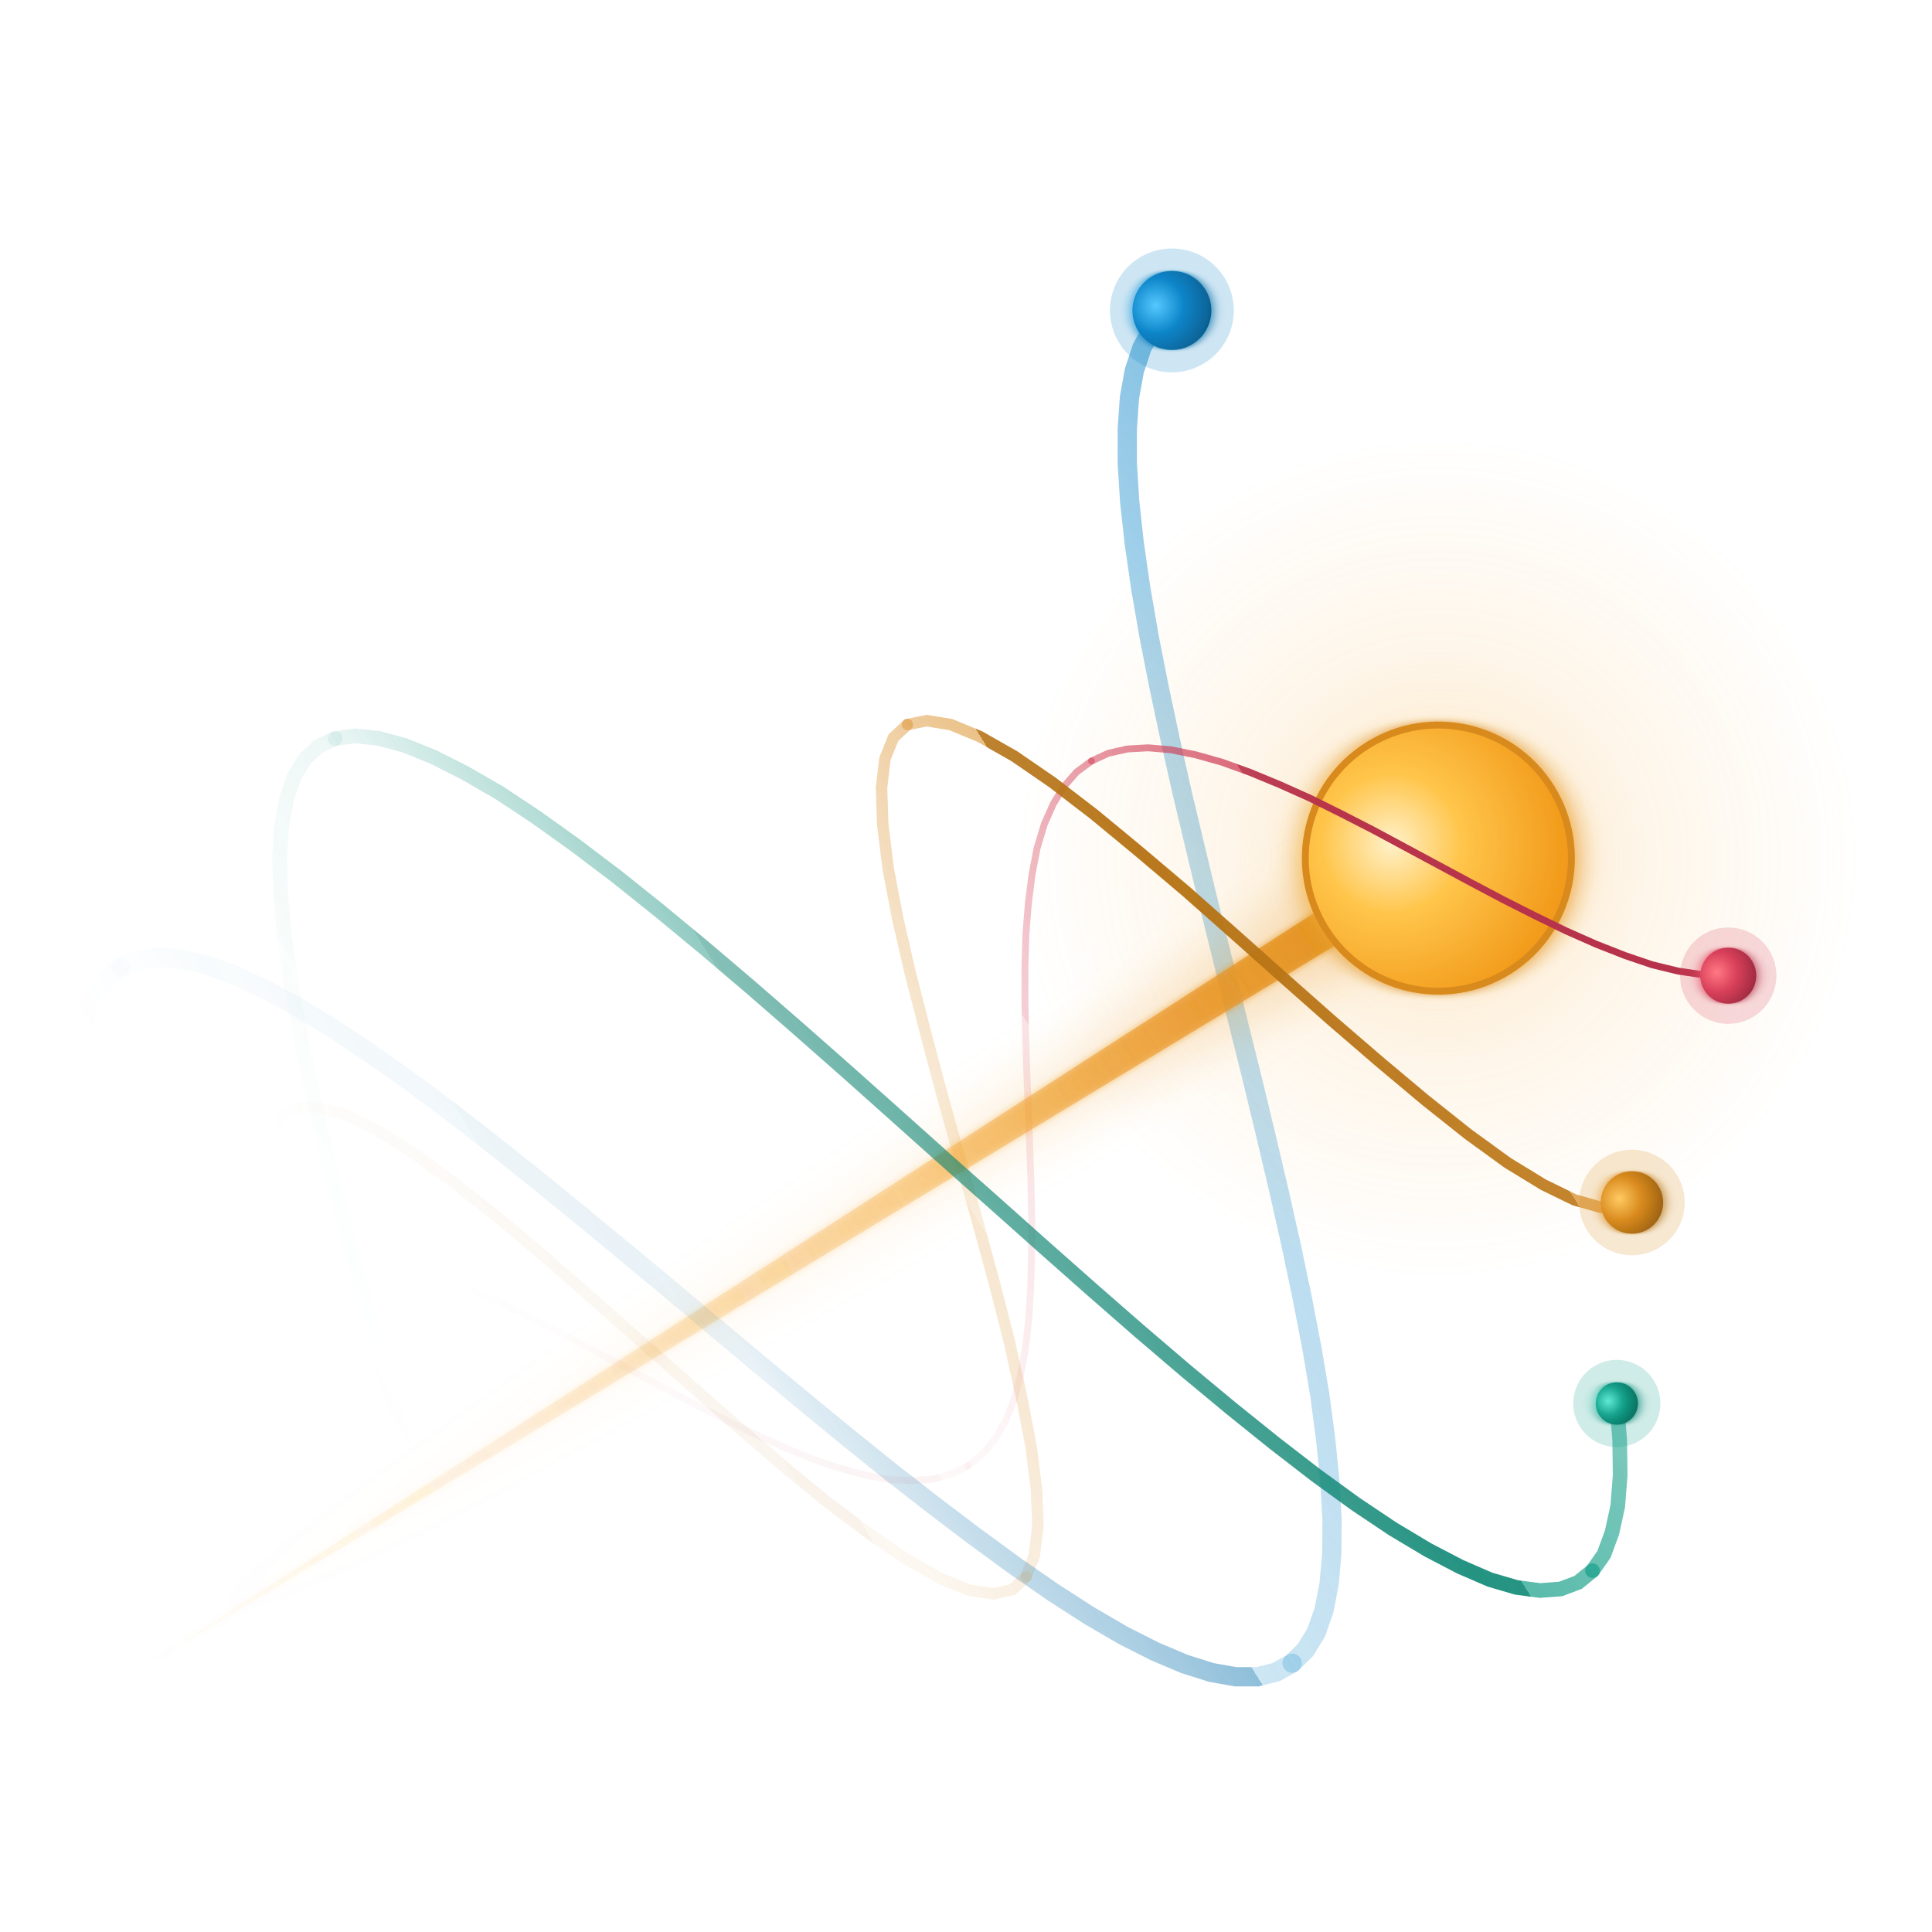
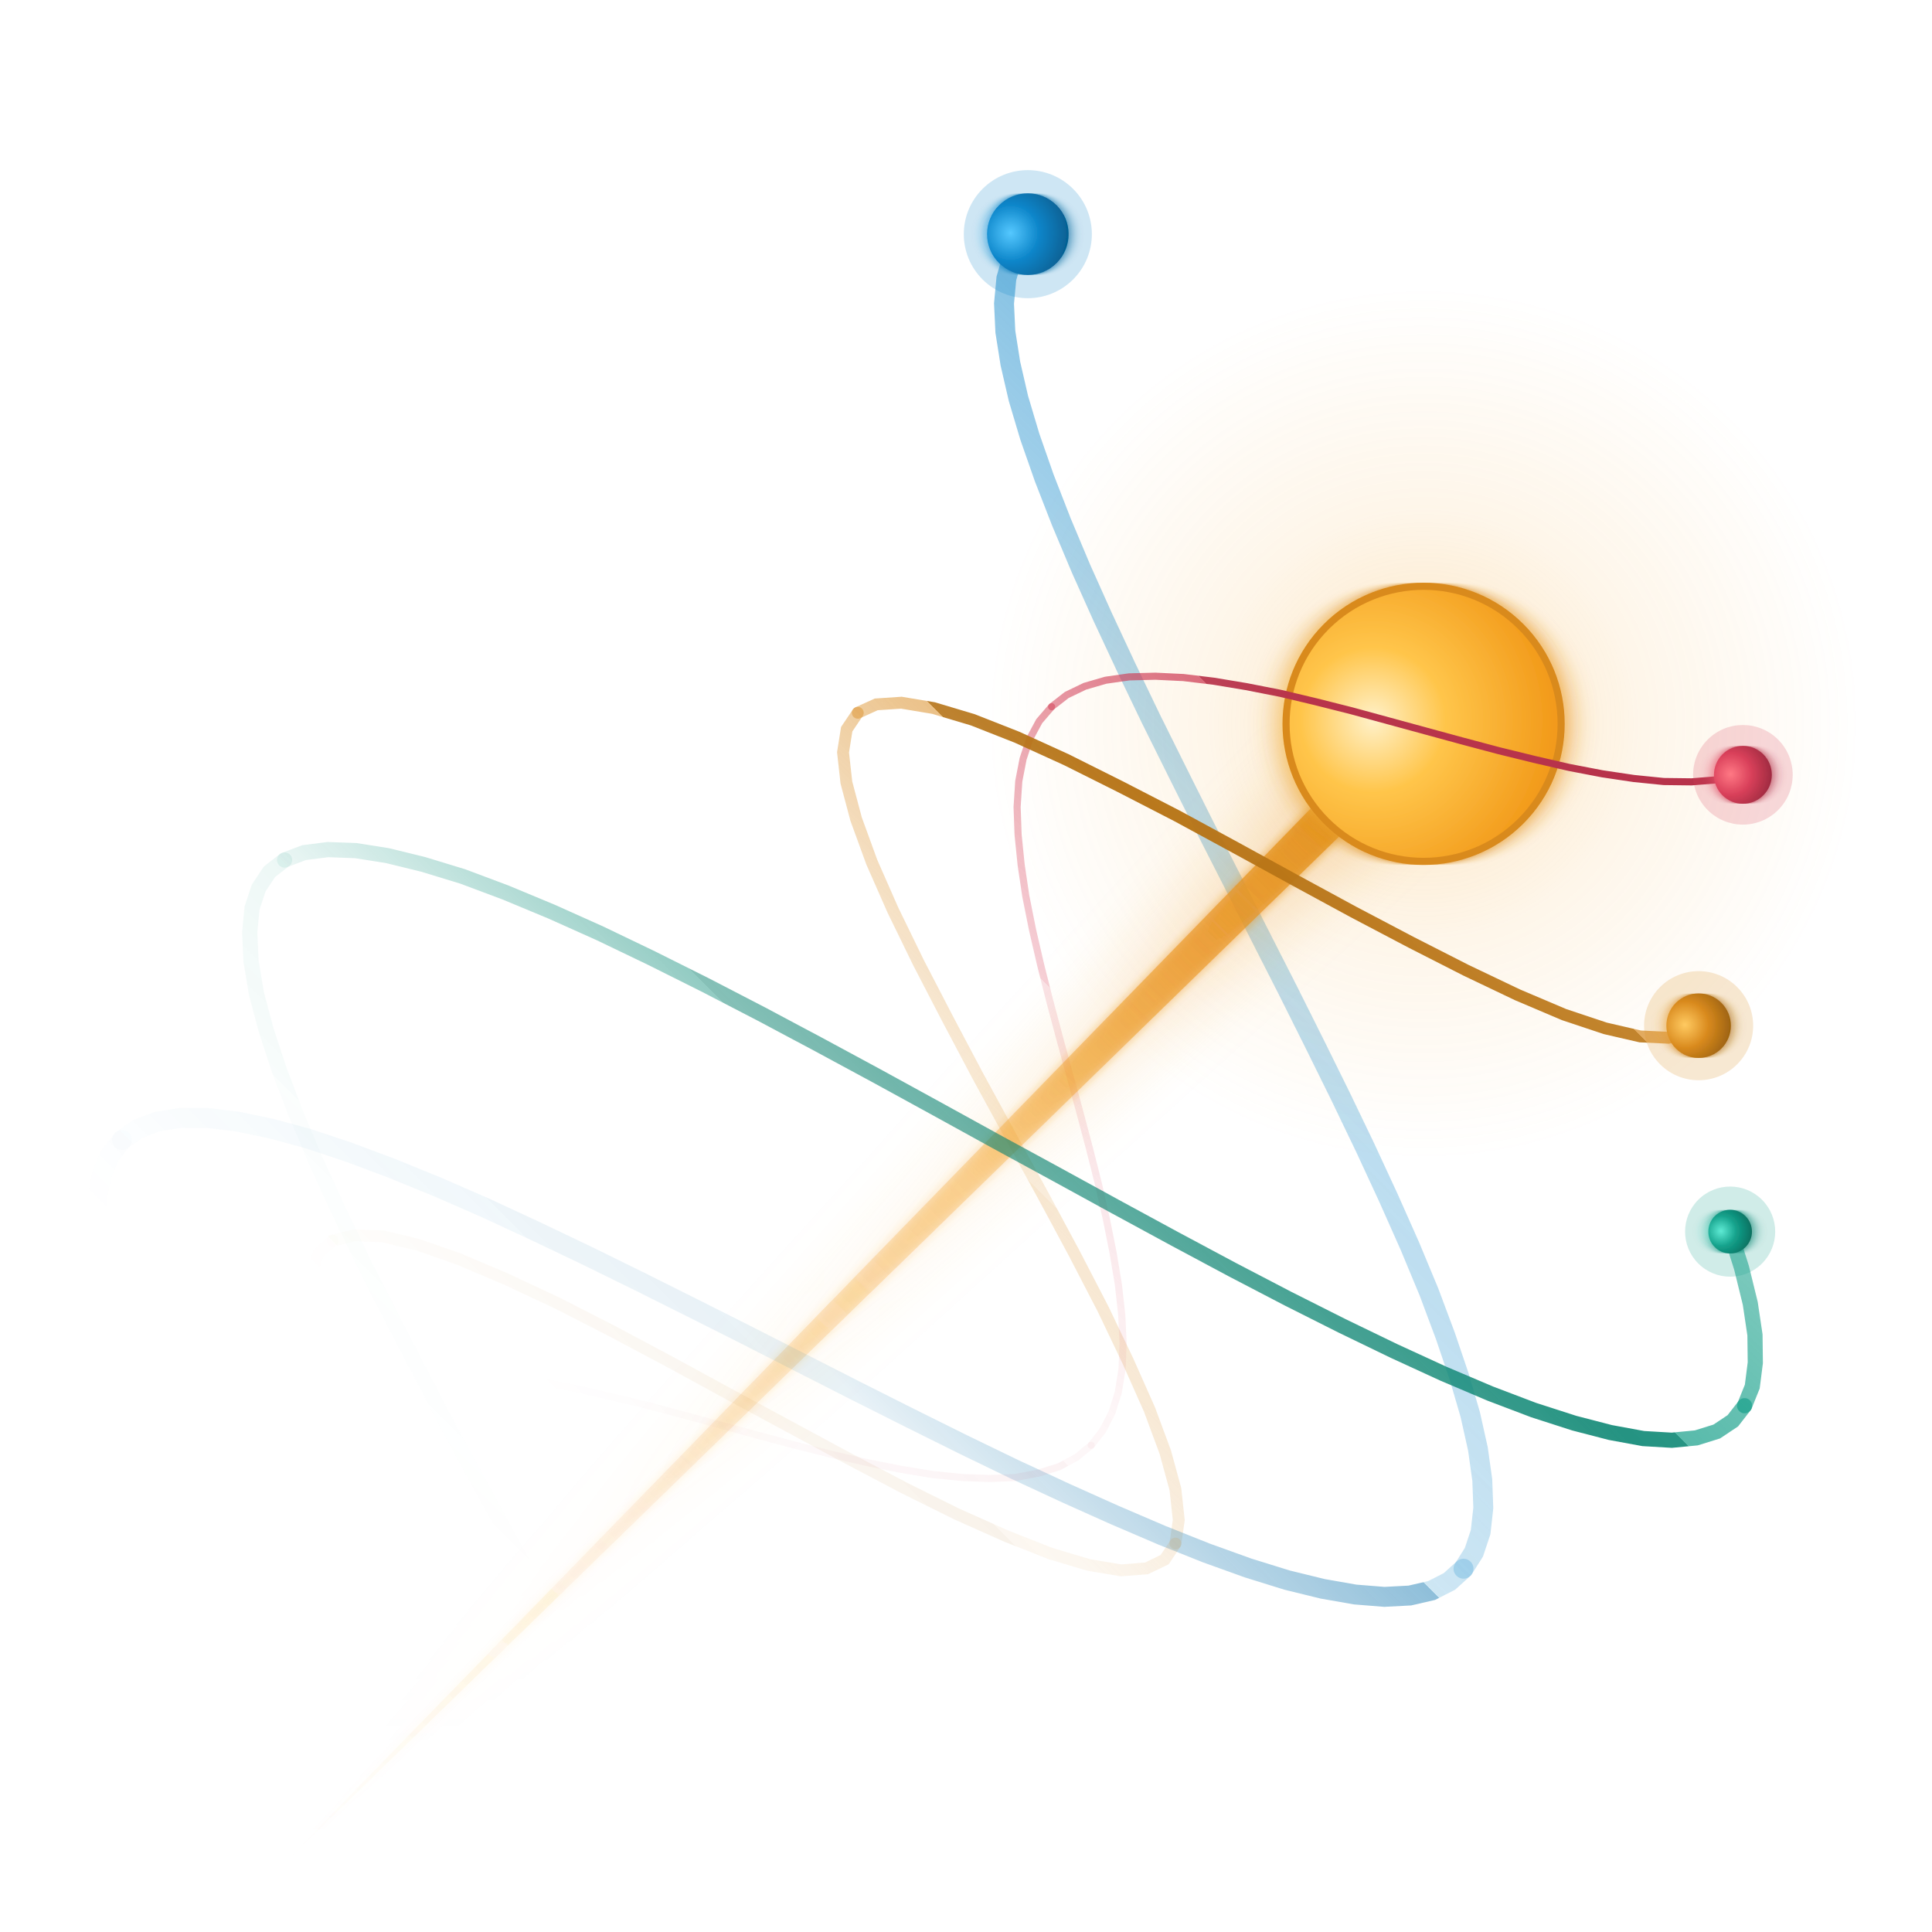
<svg xmlns="http://www.w3.org/2000/svg" width="512" height="512" aria-label="Commit Trail logo" viewBox="0 0 512 512">
  <defs>
    <linearGradient id="ts" x1="-340" x2="0" y1="0" y2="0" gradientUnits="userSpaceOnUse">
      <stop offset="0" stop-color="#f5a52c" stop-opacity="0" />
      <stop offset=".3" stop-color="#f5a52c" stop-opacity=".1" />
      <stop offset=".6" stop-color="#f5a52c" stop-opacity=".3" />
      <stop offset=".8" stop-color="#e9931f" stop-opacity=".6" />
      <stop offset="1" stop-color="#d98a1e" stop-opacity=".9" />
    </linearGradient>
    <linearGradient id="gab" x1="-540" x2="284" y1="0" y2="0" gradientUnits="userSpaceOnUse">
      <stop offset="0" stop-color="#0b84c8" stop-opacity=".5" />
      <stop offset="0" stop-color="#0979b8" stop-opacity=".8" />
      <stop offset=".1" stop-color="#086ea8" />
      <stop offset=".1" stop-color="#0870ab" stop-opacity=".9" />
      <stop offset=".2" stop-color="#0a7ebf" stop-opacity=".7" />
      <stop offset=".2" stop-color="#0b84c8" stop-opacity=".4" />
      <stop offset=".3" stop-color="#0b84c8" stop-opacity=".3" />
      <stop offset=".3" stop-color="#0b84c8" stop-opacity=".3" />
      <stop offset=".3" stop-color="#0b84c8" stop-opacity=".6" />
      <stop offset=".4" stop-color="#0977b5" stop-opacity=".8" />
      <stop offset=".4" stop-color="#086ea7" />
      <stop offset=".5" stop-color="#0871ad" stop-opacity=".9" />
      <stop offset=".5" stop-color="#0a80c2" stop-opacity=".7" />
      <stop offset=".5" stop-color="#0b84c8" stop-opacity=".4" />
      <stop offset=".6" stop-color="#0b84c8" stop-opacity=".3" />
      <stop offset=".6" stop-color="#0b84c8" stop-opacity=".3" />
      <stop offset=".7" stop-color="#0b84c8" stop-opacity=".6" />
      <stop offset=".7" stop-color="#0975b2" stop-opacity=".9" />
      <stop offset=".8" stop-color="#086da7" />
      <stop offset=".8" stop-color="#0873af" stop-opacity=".9" />
      <stop offset=".8" stop-color="#0a82c6" stop-opacity=".6" />
      <stop offset=".9" stop-color="#0b84c8" stop-opacity=".4" />
      <stop offset=".9" stop-color="#0b84c8" stop-opacity=".3" />
      <stop offset="1" stop-color="#0b84c8" stop-opacity=".4" />
      <stop offset="1" stop-color="#0b84c8" stop-opacity=".6" />
    </linearGradient>
    <linearGradient id="gfb" x1="-270" x2="14" y1="0" y2="0" gradientUnits="userSpaceOnUse">
      <stop offset="0" stop-color="#fff" stop-opacity="0" />
      <stop offset=".3" stop-color="#fff" stop-opacity=".1" />
      <stop offset=".5" stop-color="#fff" stop-opacity=".5" />
      <stop offset=".8" stop-color="#fff" />
      <stop offset="1" stop-color="#fff" />
    </linearGradient>
    <linearGradient id="gaa" x1="-409" x2="155" y1="0" y2="0" gradientUnits="userSpaceOnUse">
      <stop offset="0" stop-color="#d98a1e" stop-opacity=".5" />
      <stop offset="0" stop-color="#c87e1a" stop-opacity=".8" />
      <stop offset=".1" stop-color="#b57315" />
      <stop offset=".1" stop-color="#b87416" stop-opacity=".9" />
      <stop offset=".1" stop-color="#cf831b" stop-opacity=".7" />
      <stop offset=".2" stop-color="#d98a1e" stop-opacity=".4" />
      <stop offset=".2" stop-color="#d98a1e" stop-opacity=".3" />
      <stop offset=".3" stop-color="#d98a1e" stop-opacity=".3" />
      <stop offset=".3" stop-color="#d98a1e" stop-opacity=".5" />
      <stop offset=".3" stop-color="#c57d19" stop-opacity=".8" />
      <stop offset=".4" stop-color="#b57215" />
      <stop offset=".4" stop-color="#ba7617" stop-opacity=".9" />
      <stop offset=".4" stop-color="#d2851c" stop-opacity=".7" />
      <stop offset=".5" stop-color="#d98a1e" stop-opacity=".4" />
      <stop offset=".5" stop-color="#d98a1e" stop-opacity=".3" />
      <stop offset=".5" stop-color="#d98a1e" stop-opacity=".3" />
      <stop offset=".6" stop-color="#d98a1e" stop-opacity=".6" />
      <stop offset=".6" stop-color="#c27b18" stop-opacity=".9" />
      <stop offset=".6" stop-color="#b47215" />
      <stop offset=".7" stop-color="#bc7717" stop-opacity=".9" />
      <stop offset=".7" stop-color="#d5871d" stop-opacity=".7" />
      <stop offset=".8" stop-color="#d98a1e" stop-opacity=".4" />
      <stop offset=".8" stop-color="#d98a1e" stop-opacity=".3" />
      <stop offset=".8" stop-color="#d98a1e" stop-opacity=".3" />
      <stop offset=".9" stop-color="#d98a1e" stop-opacity=".6" />
      <stop offset=".9" stop-color="#c07918" stop-opacity=".9" />
      <stop offset=".9" stop-color="#b47215" />
      <stop offset="1" stop-color="#be7817" stop-opacity=".9" />
      <stop offset="1" stop-color="#d98a1e" stop-opacity=".6" />
    </linearGradient>
    <linearGradient id="gfa" x1="-250" x2="-4" y1="0" y2="0" gradientUnits="userSpaceOnUse">
      <stop offset="0" stop-color="#fff" stop-opacity="0" />
      <stop offset=".3" stop-color="#fff" stop-opacity=".1" />
      <stop offset=".5" stop-color="#fff" stop-opacity=".5" />
      <stop offset=".8" stop-color="#fff" />
      <stop offset="1" stop-color="#fff" />
    </linearGradient>
    <linearGradient id="gac" x1="-438" x2="248" y1="0" y2="0" gradientUnits="userSpaceOnUse">
      <stop offset="0" stop-color="#bc354d" stop-opacity=".9" />
      <stop offset="0" stop-color="#b6324a" />
      <stop offset=".1" stop-color="#c43851" stop-opacity=".8" />
      <stop offset=".1" stop-color="#d9405a" stop-opacity=".6" />
      <stop offset=".2" stop-color="#d9405a" stop-opacity=".3" />
      <stop offset=".2" stop-color="#d9405a" stop-opacity=".3" />
      <stop offset=".2" stop-color="#d9405a" stop-opacity=".4" />
      <stop offset=".3" stop-color="#d03c56" stop-opacity=".7" />
      <stop offset=".3" stop-color="#ba344c" stop-opacity=".9" />
      <stop offset=".3" stop-color="#b6334a" />
      <stop offset=".4" stop-color="#c73952" stop-opacity=".8" />
      <stop offset=".4" stop-color="#d9405a" stop-opacity=".5" />
      <stop offset=".5" stop-color="#d9405a" stop-opacity=".3" />
      <stop offset=".5" stop-color="#d9405a" stop-opacity=".3" />
      <stop offset=".5" stop-color="#d9405a" stop-opacity=".5" />
      <stop offset=".6" stop-color="#cd3b54" stop-opacity=".8" />
      <stop offset=".6" stop-color="#b8344b" />
      <stop offset=".7" stop-color="#b7334b" />
      <stop offset=".7" stop-color="#ca3a53" stop-opacity=".8" />
      <stop offset=".7" stop-color="#d9405a" stop-opacity=".5" />
      <stop offset=".8" stop-color="#d9405a" stop-opacity=".3" />
      <stop offset=".8" stop-color="#d9405a" stop-opacity=".3" />
      <stop offset=".8" stop-color="#d9405a" stop-opacity=".5" />
      <stop offset=".9" stop-color="#ca3a53" stop-opacity=".8" />
      <stop offset=".9" stop-color="#b7334b" />
      <stop offset="1" stop-color="#b9344c" />
      <stop offset="1" stop-color="#ce3b55" stop-opacity=".7" />
    </linearGradient>
    <linearGradient id="gfc" x1="-230" x2="40" y1="0" y2="0" gradientUnits="userSpaceOnUse">
      <stop offset="0" stop-color="#fff" stop-opacity="0" />
      <stop offset=".3" stop-color="#fff" stop-opacity=".1" />
      <stop offset=".5" stop-color="#fff" stop-opacity=".5" />
      <stop offset=".8" stop-color="#fff" />
      <stop offset="1" stop-color="#fff" />
    </linearGradient>
    <linearGradient id="gam" x1="-535" x2="243" y1="0" y2="0" gradientUnits="userSpaceOnUse">
      <stop offset="0" stop-color="#13a08a" stop-opacity=".3" />
      <stop offset="0" stop-color="#13a08a" stop-opacity=".4" />
      <stop offset=".1" stop-color="#13a08a" stop-opacity=".6" />
      <stop offset=".1" stop-color="#0f8b78" stop-opacity=".9" />
      <stop offset=".2" stop-color="#0e8270" />
      <stop offset=".2" stop-color="#0f8a77" stop-opacity=".9" />
      <stop offset=".3" stop-color="#129e88" stop-opacity=".6" />
      <stop offset=".3" stop-color="#13a08a" stop-opacity=".4" />
      <stop offset=".3" stop-color="#13a08a" stop-opacity=".3" />
      <stop offset=".4" stop-color="#13a08a" stop-opacity=".3" />
      <stop offset=".4" stop-color="#13a08a" stop-opacity=".6" />
      <stop offset=".5" stop-color="#0f8c79" stop-opacity=".9" />
      <stop offset=".5" stop-color="#0e8270" />
      <stop offset=".6" stop-color="#0f8976" stop-opacity=".9" />
      <stop offset=".6" stop-color="#129d87" stop-opacity=".7" />
      <stop offset=".7" stop-color="#13a08a" stop-opacity=".4" />
      <stop offset=".7" stop-color="#13a08a" stop-opacity=".3" />
      <stop offset=".7" stop-color="#13a08a" stop-opacity=".3" />
      <stop offset=".8" stop-color="#13a08a" stop-opacity=".6" />
      <stop offset=".8" stop-color="#108e7a" stop-opacity=".8" />
      <stop offset=".9" stop-color="#0e8270" />
      <stop offset=".9" stop-color="#0f8875" stop-opacity=".9" />
      <stop offset="1" stop-color="#129b86" stop-opacity=".7" />
      <stop offset="1" stop-color="#13a08a" stop-opacity=".4" />
    </linearGradient>
    <linearGradient id="gfm" x1="-262" x2="-30" y1="0" y2="0" gradientUnits="userSpaceOnUse">
      <stop offset="0" stop-color="#fff" stop-opacity="0" />
      <stop offset=".3" stop-color="#fff" stop-opacity=".1" />
      <stop offset=".5" stop-color="#fff" stop-opacity=".5" />
      <stop offset=".8" stop-color="#fff" />
      <stop offset="1" stop-color="#fff" />
    </linearGradient>
    <radialGradient id="sun" cx="38%" cy="36%" r="66%">
      <stop offset="0" stop-color="#fff1c9" />
      <stop offset=".4" stop-color="#ffc54a" />
      <stop offset="1" stop-color="#f29a1a" />
    </radialGradient>
    <radialGradient id="sg">
      <stop offset="0" stop-color="#f5a52c" stop-opacity=".3" />
      <stop offset=".5" stop-color="#f5a52c" stop-opacity=".1" />
      <stop offset="1" stop-color="#f5a52c" stop-opacity="0" />
    </radialGradient>
    <radialGradient id="db" cx="36%" cy="34%" r="72%">
      <stop offset="0" stop-color="#55c8ff" />
      <stop offset=".5" stop-color="#0b84c8" />
      <stop offset="1" stop-color="#065f91" />
    </radialGradient>
    <radialGradient id="da" cx="36%" cy="34%" r="72%">
      <stop offset="0" stop-color="#ffca61" />
      <stop offset=".5" stop-color="#d98a1e" />
      <stop offset="1" stop-color="#9c6210" />
    </radialGradient>
    <radialGradient id="dc" cx="36%" cy="34%" r="72%">
      <stop offset="0" stop-color="#ff7884" />
      <stop offset=".5" stop-color="#d9405a" />
      <stop offset="1" stop-color="#9e2a40" />
    </radialGradient>
    <radialGradient id="dm" cx="36%" cy="34%" r="72%">
      <stop offset="0" stop-color="#5eead4" />
      <stop offset=".5" stop-color="#13a08a" />
      <stop offset="1" stop-color="#0b6f5f" />
    </radialGradient>
    <mask id="mkb" width="324" height="304" x="-290" y="-152" maskUnits="userSpaceOnUse">
      <path fill="url(#gfb)" d="M-270-144H14v288h-284z" />
    </mask>
    <mask id="mka" width="286" height="212" x="-270" y="-106" maskUnits="userSpaceOnUse">
      <path fill="url(#gfa)" d="M-250-98H-4V98h-246z" />
    </mask>
    <mask id="mkc" width="310" height="156" x="-250" y="-78" maskUnits="userSpaceOnUse">
      <path fill="url(#gfc)" d="M-230-70H40V70h-270z" />
    </mask>
    <mask id="mkm" width="272" height="340" x="-282" y="-170" maskUnits="userSpaceOnUse">
      <path fill="url(#gfm)" d="M-262-162h232v324h-232z" />
    </mask>
    <filter id="glow" width="200%" height="200%" x="-50%" y="-50%">
      <feGaussianBlur result="b" stdDeviation="2.2" />
      <feMerge>
        <feMergeNode in="b" />
        <feMergeNode in="SourceGraphic" />
      </feMerge>
    </filter>
    <filter id="soft" width="200%" height="200%" x="-50%" y="-50%">
      <feGaussianBlur result="b" stdDeviation="1" />
      <feMerge>
        <feMergeNode in="b" />
        <feMergeNode in="SourceGraphic" />
      </feMerge>
    </filter>
    <filter id="haze" width="140%" height="700%" x="-20%" y="-300%">
      <feGaussianBlur stdDeviation="6" />
    </filter>
  </defs>
-   <g transform="translate(-12.8 -54.7) scale(1.216)">
-     <g fill="none" stroke-linecap="round" transform="translate(324 232) rotate(-32)">
+   <g transform="translate(-30.0 -99.8) scale(1.257)">
+     <g fill="none" stroke-linecap="round" transform="translate(324 232) rotate(-45)">
      <g mask="url(#mkb)">
        <g>
          <animateTransform attributeName="transform" dur="3.5s" from="0 0" repeatCount="indefinite" to="-270.5 0" type="translate" />
          <path stroke="url(#gab)" stroke-width="4.2" d="m-540.5-125.5 4-3.3 4-2.1 4-1 4 .1" />
          <path stroke="url(#gab)" stroke-width="4.2" d="m-388.3 131.6 4-1.6 4-2.6 4-3.8 4-4.8 4-5.9 4-6.8 4-7.8 4-8.6 4-9.4 4-10 4.1-10.7 4-11.2 4-11.7 4-11.9 4-12.1 4-12.3 4-12.3 4-12.1 4-12 4-11.6 4-11.2 4-10.8 4-10.1 4-9.4 4-8.7 4-7.8 4-6.9 4-5.9 4-4.9 4-3.9 4-2.7 4-1.6 4.1-.5" />
          <path stroke="url(#gab)" stroke-width="4.2" d="m-120 131.9 4-.9 4-2 4-3.2 4-4.3 4-5.3 4-6.3 4-7.3 4-8.1 4.1-9 4-9.7 4-10.4 4-10.9 4-11.4 4-11.8 4-12 4-12.3 4-12.2 4-12.3 4-12 4-11.9 4-11.4 4-11 4-10.5 4-9.8 4-9.1 4-8.3 4-7.4 4-6.4 4-5.5 4-4.4 4.1-3.4 4-2.2 4-1.1 4 .1" />
          <path stroke="url(#gab)" stroke-width="4.2" d="m152.3 131.7 4-1.5 4-2.6 4-3.6 4-4.8 4-5.8 4.1-6.7 4-7.7 4-8.6 4-9.3 4-10 4-10.6 4-11.2 4-11.6 4-11.9 4-12.1 4-12.3 4-12.3 4-12.1 4-12 4-11.7 4-11.2 4-10.8 4-10.2 4-9.5 4-8.7 4-7.9 4-7 4.1-6 4-5 4-3.9 4-2.8 4-1.7 4-.6" />
        </g>
      </g>
      <g mask="url(#mka)">
        <g>
          <animateTransform attributeName="transform" dur="2.25s" from="0 0" repeatCount="indefinite" to="-158.7 0" type="translate" />
          <path stroke="url(#gaa)" stroke-width="2.5" d="m-408.7-81.8 4-3.2 4-1" />
          <path stroke="url(#gaa)" stroke-width="2.5" d="m-320.2 85.9 4.1-1.8 4-3.9 4-5.9 4-7.8 4-9.5 4.1-10.9 4-12.1 4-13 4-13.5 4.1-13.7 4-13.5 4-13 4-12.2 4.1-11.1 4-9.6 4-8 4-6.1 4.1-4.1 4-2 4 .2" />
          <path stroke="url(#gaa)" stroke-width="2.5" d="m-159.2 85.2 4-3 4.1-5.1 4-7 4-8.7 4-10.4 4.1-11.6 4-12.6 4-13.3 4-13.7 4-13.6 4.1-13.3 4-12.6 4-11.6 4-10.3 4.1-8.8 4-6.9 4-5 4-2.9 4.1-.8" />
          <path stroke="url(#gaa)" stroke-width="2.5" d="m-2.2 85.8 4-2 4-4.2 4-6.2 4.1-8 4-9.7 4-11.1 4-12.2L30 19.3l4-13.5 4-13.7 4-13.5 4.1-12.9 4-12.1 4-10.9 4-9.5 4-7.7 4.1-5.9 4-3.8 4-1.7 4 .5" />
        </g>
      </g>
      <g mask="url(#mkc)">
        <g>
          <animateTransform attributeName="transform" dur="1.5s" from="0 0" repeatCount="indefinite" to="-207.7 0" type="translate" />
          <path stroke="url(#gac)" stroke-width="1.5" d="m-361.5 57.7 4-1.2 4-2 4-2.7 4-3.6 4-4.3 4-4.9 4-5.4 4-6 4-6.4 4-6.7 4.1-6.9 4-7 4-7 4-6.9 4-6.7 4-6.5 4-6 4-5.6 4-5 4-4.4 4-3.7 4-2.9 4-2.1 4.1-1.3 4-.5 4 .4" />
          <path stroke="url(#gac)" stroke-width="1.5" d="m-157.1 58 4-.5 4-1.3 4-2.1 4-2.9 4-3.7 4-4.4 4-5 4-5.6 4-6 4.1-6.5 4-6.7 4-6.9 4-7 4-7 4-6.9 4-6.7 4-6.4 4-6 4-5.4 4-4.9 4-4.3 4.1-3.6 4-2.7 4-2 4-1.2 4-.3" />
          <path stroke="url(#gac)" stroke-width="1.5" d="m51.3 58 4-.6 4-1.5 4-2.3 4-3.1 4-3.8 4-4.5 4.1-5.1 4-5.6 4-6.2 4-6.5 4-6.7 4-7 4-7 4-7 4-6.9 4-6.6 4-6.3 4-5.9 4-5.4 4.1-4.8 4-4.1 4-3.4 4-2.7 4-1.8 4-1 4-.2" />
        </g>
      </g>
      <g mask="url(#mkm)">
        <g>
          <animateTransform attributeName="transform" dur="5s" from="0 0" repeatCount="indefinite" to="-272.9 0" type="translate" />
          <path stroke="url(#gam)" stroke-width="3.2" d="m-534.9 0 4-13.8 4-13.7 4-13.5 4-13.1 4-12.7 4-12.1 4-11.4 4-10.7 4-9.8 4.1-8.8 4-7.8 4-6.8 4-5.6 4-4.4 4-3.2 4-1.9 4-.7 4 .6" />
          <path stroke="url(#gam)" stroke-width="3.2" d="m-326.4 149.4 4-1.8 4-3.1 4-4.3 4-5.6 4-6.6 4-7.8 4-8.8 4-9.7 4.1-10.6 4-11.4 4-12 4-12.7 4-13.1 4-13.4 4-13.7 4-13.8 4-13.9 4-13.7 4-13.5 4.1-13.1 4-12.7 4-12.2 4-11.4 4-10.7 4-9.9 4-8.9 4-7.9 4-6.9 4-5.6 4.1-4.5 4-3.3 4-2 4-.8 4 .5" />
          <path stroke="url(#gam)" stroke-width="3.2" d="m-53.8 149.5 4-1.7 4-3.1 4.1-4.2 4-5.4 4-6.6 4-7.7 4-8.7 4-9.7 4-10.5 4-11.4 4-12 4-12.6 4-13 4.1-13.5 4-13.6 4-13.9 4-13.8 4-13.7 4-13.5 4-13.2 4-12.8 4-12.1 4-11.6 4.1-10.7 4-9.9 4-9 4-8 4-6.9 4-5.8 4-4.6 4-3.3 4-2.1 4-.9 4.1.5" />
          <path stroke="url(#gam)" stroke-width="3.2" d="m218.9 149.6 4-1.7 4-2.9 4-4.2 4-5.3 4-6.5 4-7.6" />
        </g>
      </g>
      <path fill="url(#ts)" d="m-340 0 330-11v22Z" filter="url(#haze)" opacity=".3" />
      <path fill="url(#ts)" d="M-340 0-8-4.5v9Z" filter="url(#soft)" />
      <circle r="92" fill="url(#sg)">
        <animate attributeName="r" dur="1.25s" repeatCount="indefinite" values="92;100;92" />
        <animate attributeName="opacity" dur="1.25s" repeatCount="indefinite" values="1;.8;1" />
      </circle>
      <circle r="29" fill="url(#sun)" stroke="#d98a1e" stroke-width="1.5" filter="url(#glow)" />
      <g mask="url(#mkb)">
        <g>
          <animateTransform attributeName="transform" dur="3.5s" from="0 0" repeatCount="indefinite" to="-270.5 0" type="translate" />
          <path stroke="url(#gab)" stroke-width="4.2" d="m-524.5-131.8 4 1.3 4.1 2.4 4 3.5 4 4.6 4 5.7 4 6.6 4 7.5 4 8.4 4 9.3 4 9.9 4 10.5 4 11.1 4 11.6 4 11.8 4 12.1 4 12.3 4 12.3 4 12.1 4 12.1 4 11.7 4 11.3 4 10.9 4 10.2 4.1 9.6 4 8.9 4 8 4 7.1 4 6.2 4 5.1 4 4.1 4 3 4 1.8 4 .8 4-.4" />
          <path stroke="url(#gab)" stroke-width="4.2" d="m-256.1-132 4 .7 4 1.8 4 2.9 4 4 4 5.1 4 6.1 4 7 4 8 4 8.8 4 9.5 4 10.2 4 10.9 4 11.3 4 11.7 4 12 4 12.1 4 12.3 4 12.3 4 12.1 4 11.9 4 11.5 4.1 11.2 4 10.5 4 10 4 9.3 4 8.5 4 7.6 4 6.6 4 5.7 4 4.7 4 3.6 4 2.5 4 1.3 4 .2" />
          <path stroke="url(#gab)" stroke-width="4.2" d="m16.2-131.8 4 1.2 4 2.3 4 3.4 4 4.5 4 5.6 4 6.5 4 7.5 4 8.3 4 9.2 4 9.8 4 10.5 4 11.1 4 11.5 4 11.8 4 12.1 4 12.3 4 12.2 4 12.3 4.1 12 4 11.7 4 11.4 4 10.9 4 10.3 4 9.7 4 8.9 4 8.1 4 7.1 4 6.3 4 5.2 4 4.2 4 3.1 4 1.9 4 .9 4-.3" />
        </g>
      </g>
      <circle cx="14" cy="-132" r="13.5" fill="#0b84c8" opacity=".2">
        <animate attributeName="cy" dur="3.5s" repeatCount="indefinite" values="-132.0;-122.0;-93.3;-50.5;0.0;50.5;93.3;122.0;132.0;122.0;93.3;50.5;0.0;-50.5;-93.3;-122.0;-132.0" />
      </circle>
      <circle cx="14" cy="-132" r="8.6" fill="url(#db)" filter="url(#soft)">
        <animate attributeName="cy" dur="3.5s" repeatCount="indefinite" values="-132.0;-122.0;-93.3;-50.5;0.0;50.5;93.3;122.0;132.0;122.0;93.3;50.5;0.0;-50.5;-93.3;-122.0;-132.0" />
        <animate attributeName="r" dur="3.5s" repeatCount="indefinite" values="8.6;8.9;9.2;9.4;9.5;9.4;9.2;8.9;8.6;8.2;7.9;7.7;7.6;7.7;7.9;8.2;8.6" />
        <animate attributeName="opacity" dur="3.5s" repeatCount="indefinite" values="0.73;0.83;0.92;0.98;1.00;0.98;0.92;0.83;0.73;0.62;0.53;0.47;0.45;0.47;0.53;0.62;0.72" />
      </circle>
      <g mask="url(#mka)">
        <g>
          <animateTransform attributeName="transform" dur="2.25s" from="0 0" repeatCount="indefinite" to="-158.7 0" type="translate" />
          <path stroke="url(#gaa)" stroke-width="2.5" d="m-400.7-86 4.1 1.2 4 3.3 4 5.3 4 7.3 4.1 9.1 4 10.5 4 11.8 4 12.8 4.1 13.3 4 13.7 4 13.6 4 13.2 4.1 12.5 4 11.4 4 10.1 4 8.5 4.1 6.6 4 4.7 4 2.6 4 .4" />
          <path stroke="url(#gaa)" stroke-width="2.5" d="m-239.7-85.6 4 2.4 4.1 4.4 4 6.5 4 8.3 4 9.9 4.1 11.3 4 12.4 4 13.1 4 13.6 4.1 13.7 4 13.4 4 12.9 4 11.9 4.1 10.7 4 9.2 4 7.4 4 5.6 4.1 3.5 4 1.4 4-.8" />
          <path stroke="url(#gaa)" stroke-width="2.5" d="m-82.7-86 4 1.5 4 3.5 4 5.6 4.1 7.6 4 9.2 4 10.7 4 12 4.1 12.8 4 13.5 4 13.7 4 13.5 4.1 13.2 4 12.3 4 11.3 4 9.9 4.1 8.2 4 6.4 4 4.4 4 2.4 4.1.1" />
          <path stroke="url(#gaa)" stroke-width="2.5" d="m78.2-85.4 4.1 2.6 4 4.7 4 6.8 4 8.5 4.1 10.1 4 11.4 4 12.5 4 13.3 4.1 13.6 4 13.6 4 13.4 4 12.7 4.1 11.8 4 10.5 4 9 4 7.3 4.1 5.3 4 3.2 4 1.1" />
        </g>
      </g>
      <circle cx="-4" cy="86" r="11.5" fill="#d98a1e" opacity=".2">
        <animate attributeName="cy" dur="2.25s" repeatCount="indefinite" values="86.0;79.5;60.8;32.9;0.0;-32.9;-60.8;-79.5;-86.0;-79.5;-60.8;-32.9;-0.0;32.9;60.8;79.5;86.0" />
      </circle>
      <circle cx="-4" cy="86" r="6.8" fill="url(#da)" filter="url(#soft)">
        <animate attributeName="cy" dur="2.25s" repeatCount="indefinite" values="86.0;79.5;60.8;32.9;0.0;-32.9;-60.8;-79.5;-86.0;-79.5;-60.8;-32.9;-0.0;32.9;60.8;79.5;86.0" />
        <animate attributeName="r" dur="2.25s" repeatCount="indefinite" values="6.8;6.5;6.2;6.1;6.0;6.1;6.2;6.5;6.8;7.0;7.3;7.4;7.5;7.4;7.3;7.0;6.8" />
        <animate attributeName="opacity" dur="2.25s" repeatCount="indefinite" values="0.73;0.62;0.53;0.47;0.45;0.47;0.53;0.62;0.72;0.83;0.92;0.98;1.00;0.98;0.92;0.83;0.73" />
      </circle>
      <g mask="url(#mkc)">
        <g>
          <animateTransform attributeName="transform" dur="1.5s" from="0 0" repeatCount="indefinite" to="-207.7 0" type="translate" />
          <path stroke="url(#gac)" stroke-width="1.5" d="m-437.7-34.1 4 5.9 4 6.4 4 6.6 4 6.9 4 7 4.1 7 4 7 4 6.7 4 6.5 4 6.1 4 5.6 4 5.1 4 4.4 4 3.8 4 3 4 2.2 4 1.4 4.1.5 4-.3" />
          <path stroke="url(#gac)" stroke-width="1.5" d="m-257.3-57.6 4 1.2 4 2.1 4 2.8 4 3.7 4 4.3 4 4.9 4 5.6 4 6 4 6.4 4.1 6.7 4 6.9 4 7 4 7 4 6.9 4 6.7 4 6.4 4 6 4 5.6 4 4.9 4 4.3 4 3.7 4.1 2.8 4 2.1 4 1.2 4 .4" />
          <path stroke="url(#gac)" stroke-width="1.5" d="m-52.9-58 4 .5 4 1.4 4 2.2 4 3 4 3.8 4 4.4 4 5.1 4 5.6 4.1 6.1 4 6.5 4 6.7 4 7 4 7 4 7 4 6.9 4 6.6 4 6.4 4 5.9 4 5.4 4 4.9 4.1 4.2 4 3.4 4 2.8 4 1.9 4 1 4 .3" />
          <path stroke="url(#gac)" stroke-width="1.5" d="m155.5-58 4 .7 4 1.6 4 2.3 4 3.2 4 3.8 4.1 4.6 4 5.2 4 5.7 4 6.1 4 6.6 4 6.8 4 6.9 4 7.1 4 6.9 4 6.9 4 6.6 4 6.3 4.1 5.8 4 5.3 4 4.8 4 4 4 3.4 4 2.6" />
        </g>
      </g>
      <circle cx="40" cy="55.2" r="10.5" fill="#d9405a" opacity=".2">
        <animate attributeName="cy" dur="1.5s" repeatCount="indefinite" values="55.2;57.8;51.7;37.7;17.9;-4.6;-26.3;-44.1;-55.2;-57.8;-51.7;-37.7;-17.9;4.6;26.3;44.1;55.2" />
      </circle>
      <circle cx="40" cy="55.2" r="6.1" fill="url(#dc)" filter="url(#soft)">
        <animate attributeName="cy" dur="1.5s" repeatCount="indefinite" values="55.2;57.8;51.7;37.7;17.9;-4.6;-26.3;-44.1;-55.2;-57.8;-51.7;-37.7;-17.9;4.6;26.3;44.1;55.2" />
        <animate attributeName="r" dur="1.5s" repeatCount="indefinite" values="6.1;5.8;5.6;5.4;5.2;5.2;5.3;5.4;5.6;5.9;6.1;6.3;6.5;6.5;6.4;6.3;6.1" />
        <animate attributeName="opacity" dur="1.5s" repeatCount="indefinite" values="0.81;0.70;0.60;0.52;0.46;0.45;0.48;0.55;0.64;0.75;0.85;0.93;0.99;1.00;0.97;0.90;0.81" />
      </circle>
      <g mask="url(#mkm)">
        <g>
          <animateTransform attributeName="transform" dur="5s" from="0 0" repeatCount="indefinite" to="-272.9 0" type="translate" />
          <path stroke="url(#gam)" stroke-width="3.2" d="m-462.8-149.4 4 1.9 4.1 3.1 4 4.4 4 5.6 4 6.7 4 7.8 4 8.8 4 9.8 4 10.6 4 11.4 4 12.1 4 12.6 4.1 13.1 4 13.5 4 13.7 4 13.8 4 13.8 4 13.8 4 13.4 4 13.2 4 12.7 4 12.1 4.1 11.4 4 10.7 4 9.8 4 8.9 4 7.9 4 6.8 4 5.6 4 4.5 4 3.2 4 2 4.1.7 4-.6" />
          <path stroke="url(#gam)" stroke-width="3.2" d="m-190.1-149.5 4 1.8 4 3.1 4 4.3 4 5.5 4 6.6 4.1 7.7 4 8.8 4 9.7 4 10.5 4 11.4 4 12 4 12.6 4 13.1 4 13.4 4 13.7 4 13.8 4.1 13.9 4 13.7 4 13.5 4 13.2 4 12.7 4 12.1 4 11.5 4 10.8 4 9.9 4 8.9 4.1 8 4 6.8 4 5.8 4 4.5 4 3.3 4 2.1 4 .8 4-.5" />
          <path stroke="url(#gam)" stroke-width="3.2" d="m82.6-149.5 4 1.7 4 2.9 4 4.2 4 5.4 4 6.6 4 7.6 4 8.7 4 9.6 4 10.6 4.1 11.3 4 11.9 4 12.6 4 13.1 4 13.4 4 13.7 4 13.8 4 13.8 4 13.7 4 13.6 4 13.2 4.1 12.7 4 12.2 4 11.6 4 10.8 4 9.9 4 9 4 8.1 4 6.9 4 5.8 4 4.6 4.1 3.4 4 2.2 4 .9 4-.4" />
        </g>
      </g>
      <circle cx="-30" cy="121.4" r="9.5" fill="#13a08a" opacity=".2">
        <animate attributeName="cy" dur="5s" repeatCount="indefinite" values="121.4;78.4;23.5;-35.0;-88.2;-127.9;-148.2;-145.9;-121.4;-78.4;-23.5;35.0;88.2;127.9;148.2;145.9;121.4" />
      </circle>
      <circle cx="-30" cy="121.4" r="4.6" fill="url(#dm)" filter="url(#soft)">
        <animate attributeName="cy" dur="5s" repeatCount="indefinite" values="121.4;78.4;23.5;-35.0;-88.2;-127.9;-148.2;-145.9;-121.4;-78.4;-23.5;35.0;88.2;127.9;148.2;145.9;121.4" />
        <animate attributeName="r" dur="5s" repeatCount="indefinite" values="4.6;4.5;4.4;4.4;4.5;4.7;4.9;5.1;5.3;5.4;5.5;5.5;5.4;5.2;5.0;4.8;4.6" />
        <animate attributeName="opacity" dur="5s" repeatCount="indefinite" values="0.56;0.49;0.45;0.46;0.50;0.58;0.68;0.79;0.89;0.96;1.00;0.99;0.95;0.87;0.77;0.66;0.56" />
      </circle>
    </g>
  </g>
</svg>
